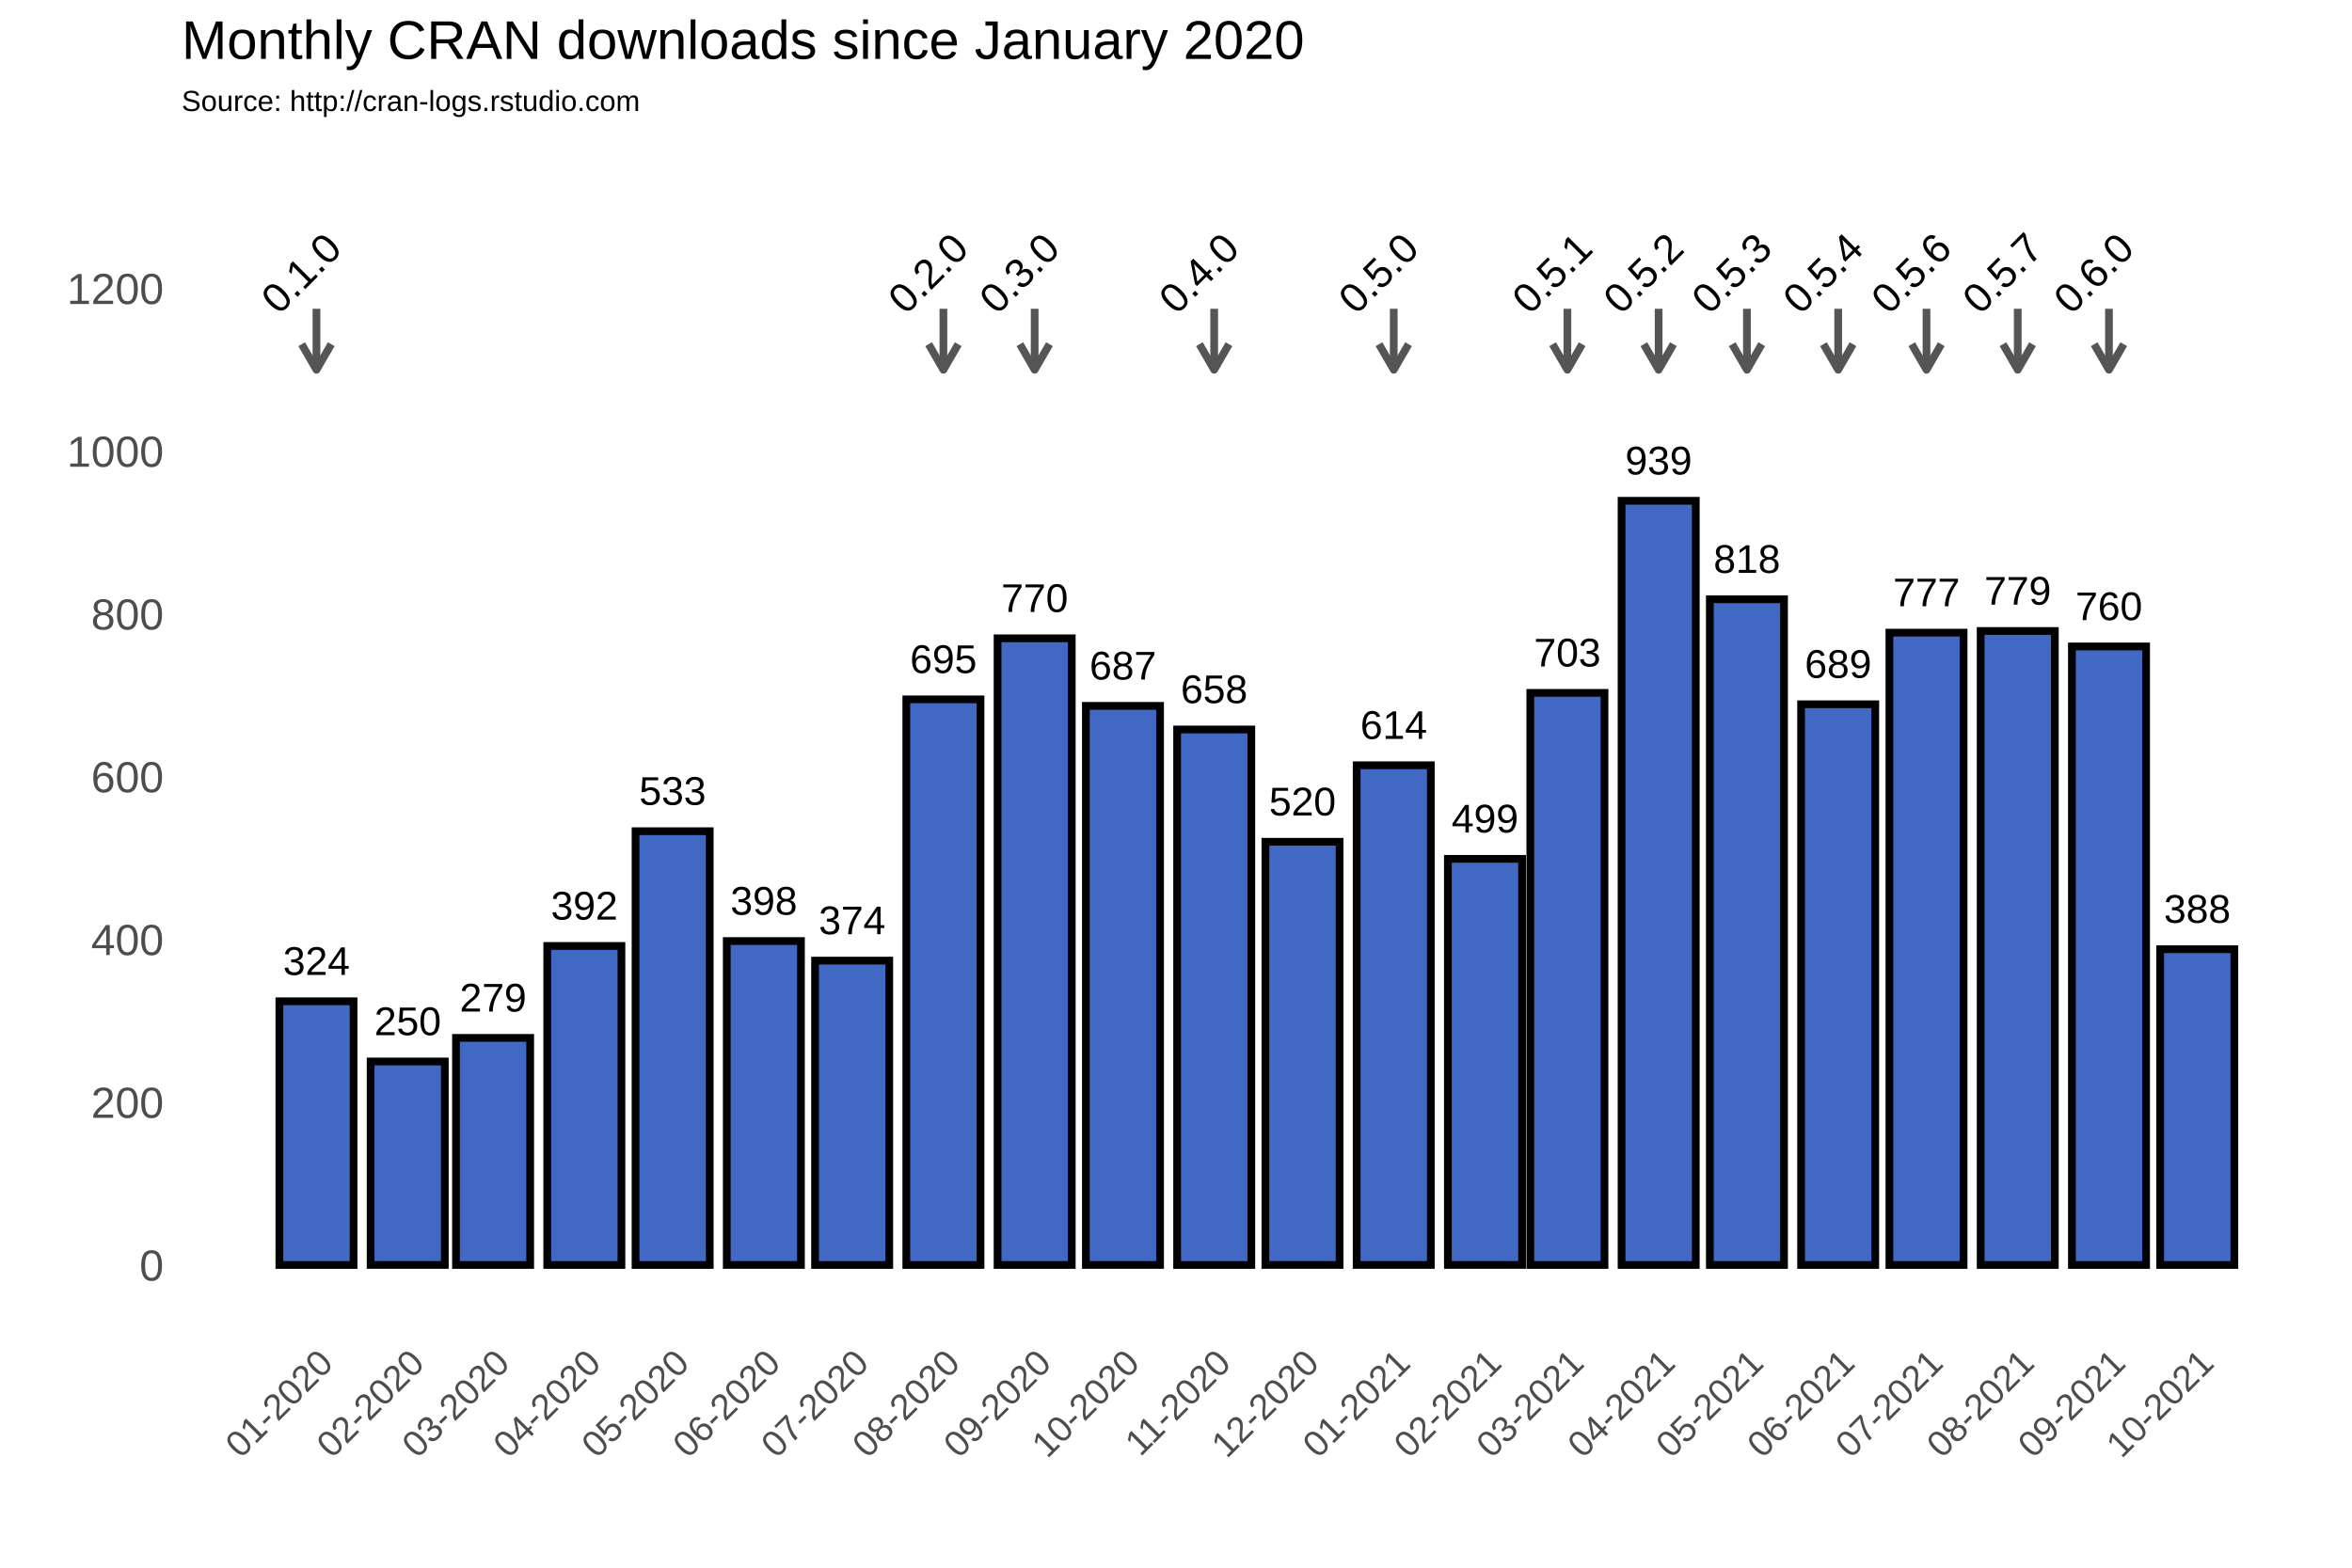
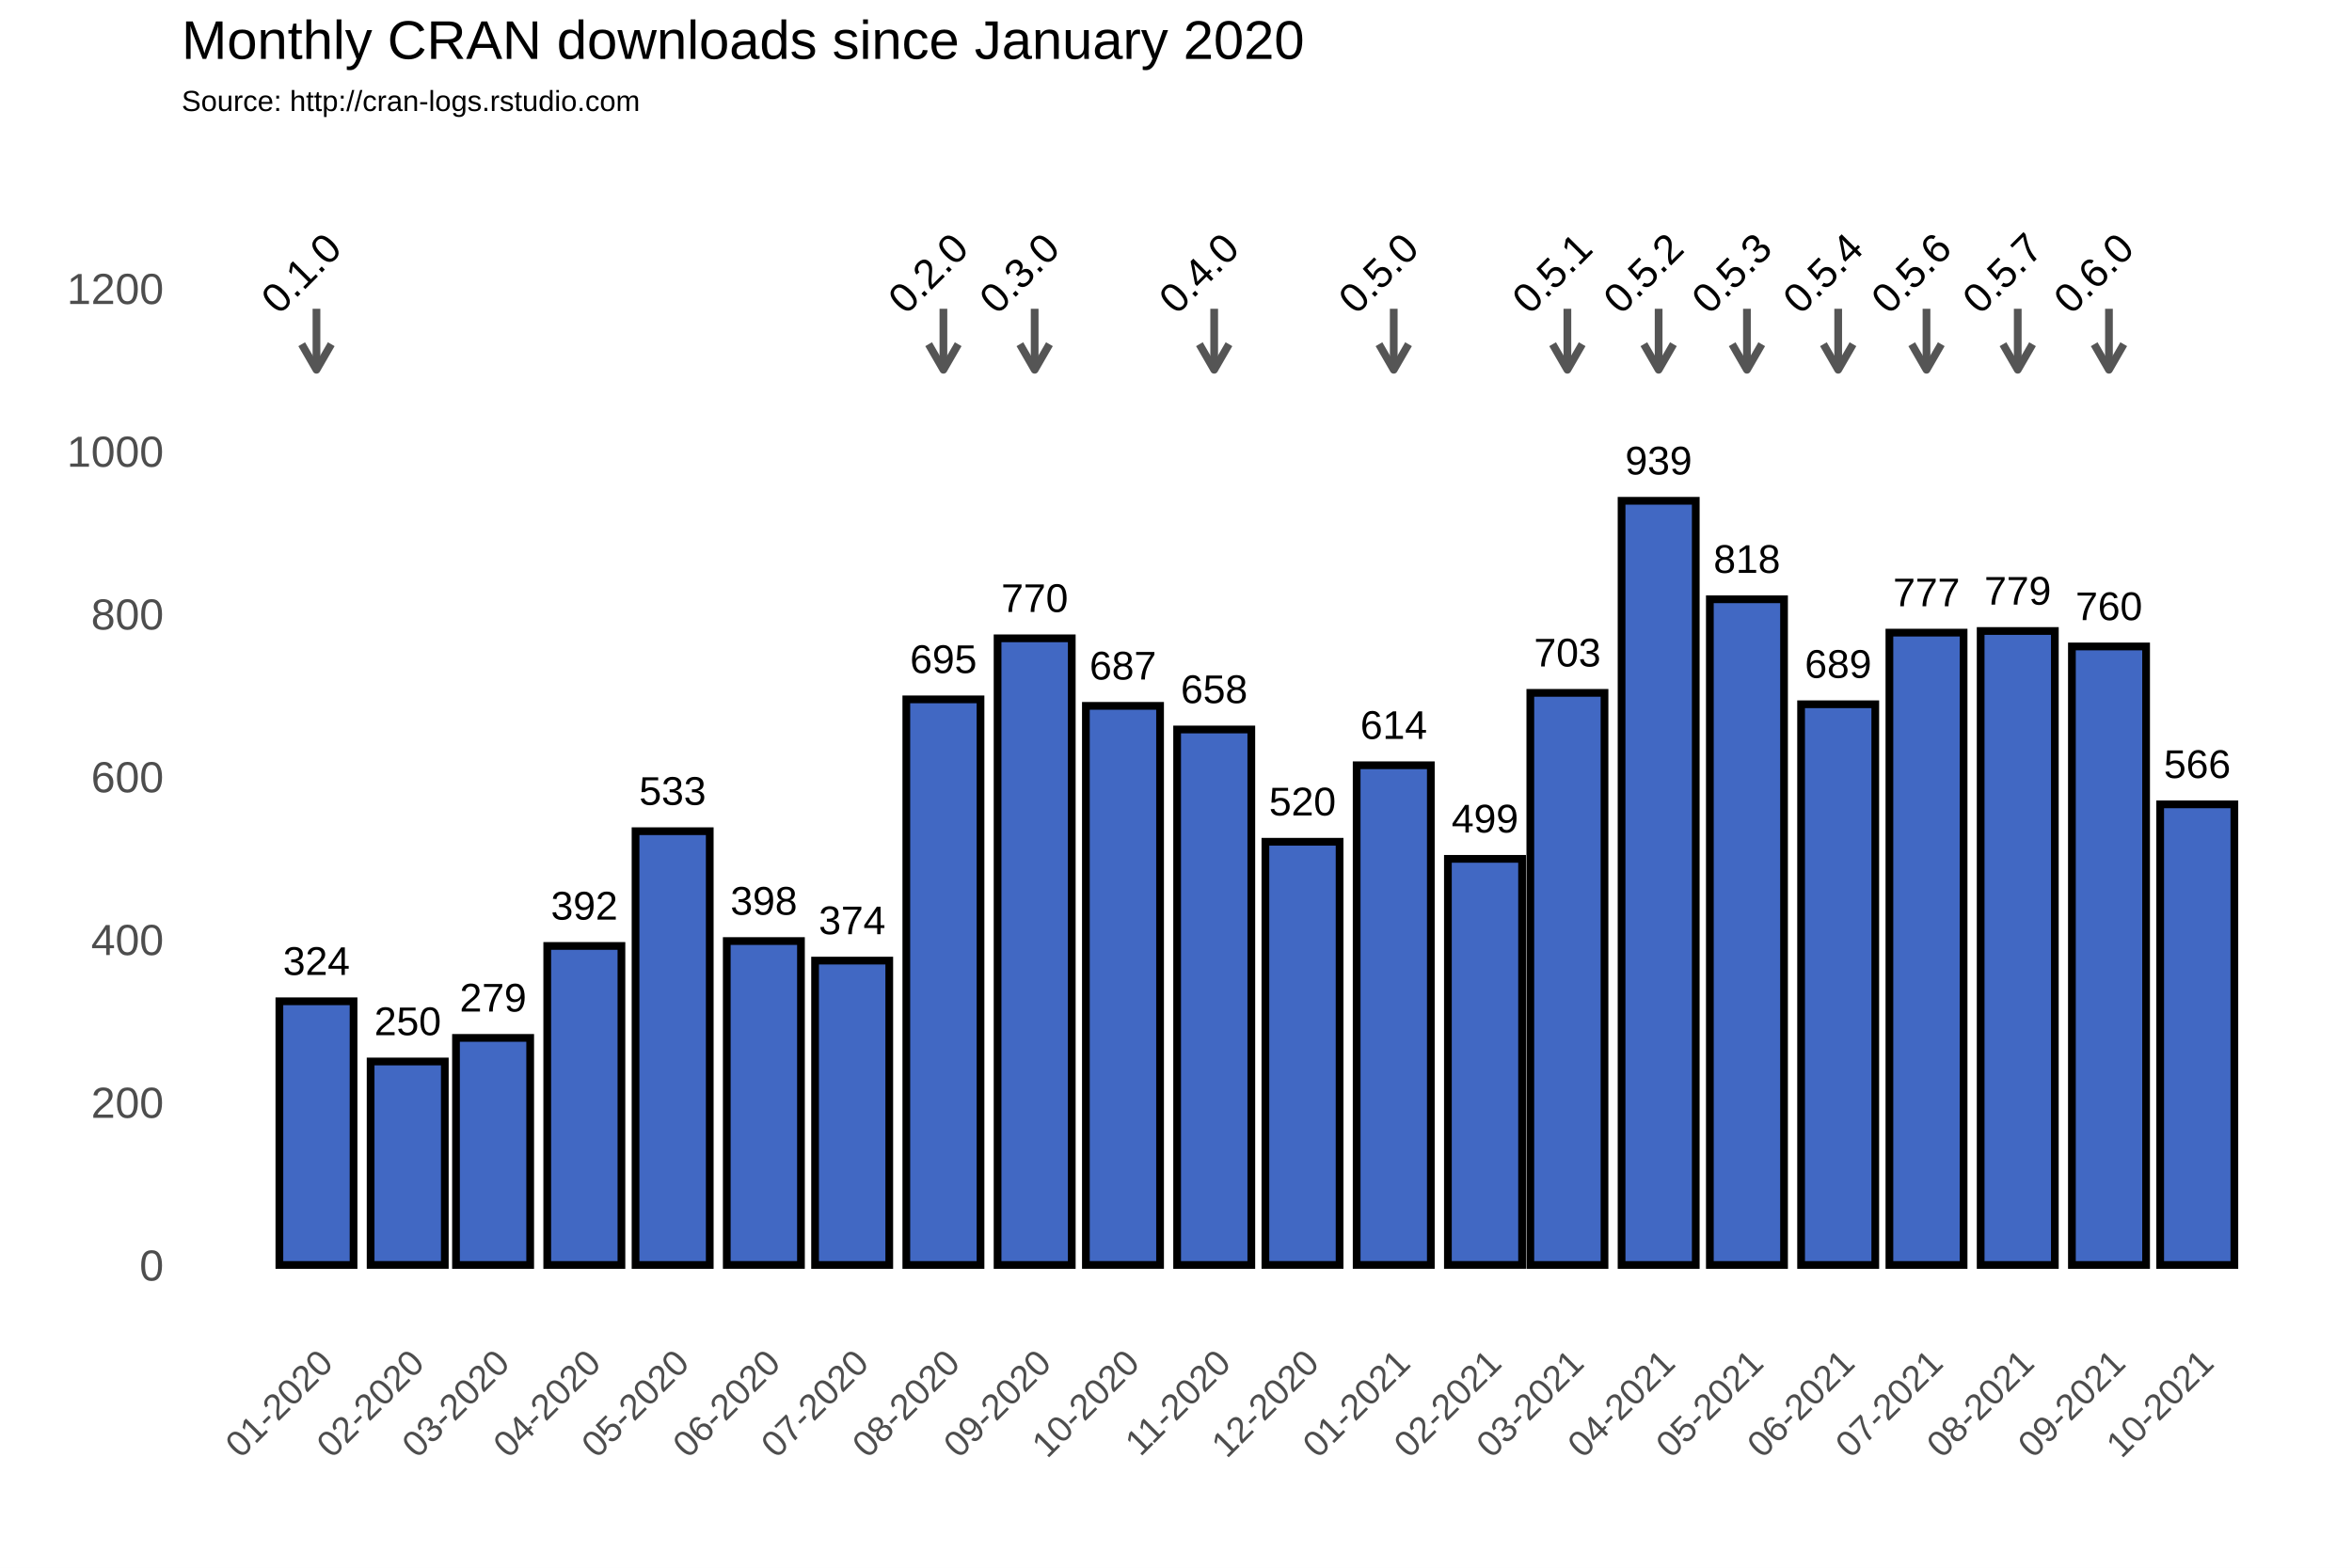
<svg xmlns="http://www.w3.org/2000/svg" class="svglite" width="648.00pt" height="432.00pt" viewBox="0 0 648.00 432.00">
  <defs>
    <style type="text/css">
    .svglite line, .svglite polyline, .svglite polygon, .svglite path, .svglite rect, .svglite circle {
      fill: none;
      stroke: #000000;
      stroke-linecap: round;
      stroke-linejoin: round;
      stroke-miterlimit: 10.00;
    }
  </style>
  </defs>
  <rect width="100%" height="100%" style="stroke: none; fill: #FFFFFF;" />
  <defs>
    <clipPath id="cpMC4wMHw2NDguMDB8MC4wMHw0MzIuMDA=">
      <rect x="0.00" y="0.00" width="648.00" height="432.00" />
    </clipPath>
  </defs>
  <g clip-path="url(#cpMC4wMHw2NDguMDB8MC4wMHw0MzIuMDA=)">
    <rect x="0.00" y="0.00" width="648.00" height="432.00" style="stroke-width: 1.07; stroke: #FFFFFF; fill: #FFFFFF;" />
  </g>
  <defs>
    <clipPath id="cpNTAuMDR8NjQyLjUyfDM3Ljc2fDM2My4zOA==">
      <rect x="50.04" y="37.76" width="592.48" height="325.62" />
    </clipPath>
  </defs>
  <g clip-path="url(#cpNTAuMDR8NjQyLjUyfDM3Ljc2fDM2My4zOA==)">
    <rect x="50.04" y="37.76" width="592.48" height="325.62" style="stroke-width: 1.07; stroke: none;" />
    <polyline points="50.04,326.15 642.52,326.15 " style="stroke-width: 0.53; stroke: #FFFFFF; stroke-linecap: butt;" />
    <polyline points="50.04,281.30 642.52,281.30 " style="stroke-width: 0.53; stroke: #FFFFFF; stroke-linecap: butt;" />
    <polyline points="50.04,236.45 642.52,236.45 " style="stroke-width: 0.53; stroke: #FFFFFF; stroke-linecap: butt;" />
    <polyline points="50.04,191.60 642.52,191.60 " style="stroke-width: 0.53; stroke: #FFFFFF; stroke-linecap: butt;" />
    <polyline points="50.04,146.75 642.52,146.75 " style="stroke-width: 0.53; stroke: #FFFFFF; stroke-linecap: butt;" />
    <polyline points="50.04,101.90 642.52,101.90 " style="stroke-width: 0.53; stroke: #FFFFFF; stroke-linecap: butt;" />
    <polyline points="50.04,57.04 642.52,57.04 " style="stroke-width: 0.53; stroke: #FFFFFF; stroke-linecap: butt;" />
    <polyline points="62.05,363.38 62.05,37.76 " style="stroke-width: 0.53; stroke: #FFFFFF; stroke-linecap: butt;" />
    <polyline points="74.62,363.38 74.62,37.76 " style="stroke-width: 0.53; stroke: #FFFFFF; stroke-linecap: butt;" />
    <polyline points="99.76,363.38 99.76,37.76 " style="stroke-width: 0.53; stroke: #FFFFFF; stroke-linecap: butt;" />
    <polyline points="124.09,363.38 124.09,37.76 " style="stroke-width: 0.53; stroke: #FFFFFF; stroke-linecap: butt;" />
    <polyline points="148.42,363.38 148.42,37.76 " style="stroke-width: 0.53; stroke: #FFFFFF; stroke-linecap: butt;" />
    <polyline points="173.15,363.38 173.15,37.76 " style="stroke-width: 0.53; stroke: #FFFFFF; stroke-linecap: butt;" />
    <polyline points="197.88,363.38 197.88,37.76 " style="stroke-width: 0.53; stroke: #FFFFFF; stroke-linecap: butt;" />
    <polyline points="222.62,363.38 222.62,37.76 " style="stroke-width: 0.53; stroke: #FFFFFF; stroke-linecap: butt;" />
    <polyline points="247.35,363.38 247.35,37.76 " style="stroke-width: 0.53; stroke: #FFFFFF; stroke-linecap: butt;" />
    <polyline points="272.49,363.38 272.49,37.76 " style="stroke-width: 0.53; stroke: #FFFFFF; stroke-linecap: butt;" />
    <polyline points="297.22,363.38 297.22,37.76 " style="stroke-width: 0.53; stroke: #FFFFFF; stroke-linecap: butt;" />
    <polyline points="321.95,363.38 321.95,37.76 " style="stroke-width: 0.53; stroke: #FFFFFF; stroke-linecap: butt;" />
    <polyline points="346.69,363.38 346.69,37.76 " style="stroke-width: 0.53; stroke: #FFFFFF; stroke-linecap: butt;" />
    <polyline points="371.42,363.38 371.42,37.76 " style="stroke-width: 0.53; stroke: #FFFFFF; stroke-linecap: butt;" />
    <polyline points="396.56,363.38 396.56,37.76 " style="stroke-width: 0.53; stroke: #FFFFFF; stroke-linecap: butt;" />
    <polyline points="420.48,363.38 420.48,37.76 " style="stroke-width: 0.53; stroke: #FFFFFF; stroke-linecap: butt;" />
    <polyline points="444.40,363.38 444.40,37.76 " style="stroke-width: 0.53; stroke: #FFFFFF; stroke-linecap: butt;" />
    <polyline points="469.14,363.38 469.14,37.76 " style="stroke-width: 0.53; stroke: #FFFFFF; stroke-linecap: butt;" />
    <polyline points="493.87,363.38 493.87,37.76 " style="stroke-width: 0.53; stroke: #FFFFFF; stroke-linecap: butt;" />
    <polyline points="518.60,363.38 518.60,37.76 " style="stroke-width: 0.53; stroke: #FFFFFF; stroke-linecap: butt;" />
    <polyline points="543.34,363.38 543.34,37.76 " style="stroke-width: 0.53; stroke: #FFFFFF; stroke-linecap: butt;" />
    <polyline points="568.48,363.38 568.48,37.76 " style="stroke-width: 0.53; stroke: #FFFFFF; stroke-linecap: butt;" />
    <polyline points="593.21,363.38 593.21,37.76 " style="stroke-width: 0.53; stroke: #FFFFFF; stroke-linecap: butt;" />
    <polyline points="617.94,363.38 617.94,37.76 " style="stroke-width: 0.53; stroke: #FFFFFF; stroke-linecap: butt;" />
    <polyline points="630.51,363.38 630.51,37.76 " style="stroke-width: 0.53; stroke: #FFFFFF; stroke-linecap: butt;" />
    <polyline points="50.04,348.58 642.52,348.58 " style="stroke-width: 1.07; stroke: #FFFFFF; stroke-linecap: butt;" />
    <polyline points="50.04,303.73 642.52,303.73 " style="stroke-width: 1.07; stroke: #FFFFFF; stroke-linecap: butt;" />
    <polyline points="50.04,258.88 642.52,258.88 " style="stroke-width: 1.07; stroke: #FFFFFF; stroke-linecap: butt;" />
    <polyline points="50.04,214.02 642.52,214.02 " style="stroke-width: 1.07; stroke: #FFFFFF; stroke-linecap: butt;" />
    <polyline points="50.04,169.17 642.52,169.17 " style="stroke-width: 1.07; stroke: #FFFFFF; stroke-linecap: butt;" />
    <polyline points="50.04,124.32 642.52,124.32 " style="stroke-width: 1.07; stroke: #FFFFFF; stroke-linecap: butt;" />
    <polyline points="50.04,79.47 642.52,79.47 " style="stroke-width: 1.07; stroke: #FFFFFF; stroke-linecap: butt;" />
    <polyline points="87.19,363.38 87.19,37.76 " style="stroke-width: 1.07; stroke: #FFFFFF; stroke-linecap: butt;" />
    <polyline points="112.33,363.38 112.33,37.76 " style="stroke-width: 1.07; stroke: #FFFFFF; stroke-linecap: butt;" />
    <polyline points="135.85,363.38 135.85,37.76 " style="stroke-width: 1.07; stroke: #FFFFFF; stroke-linecap: butt;" />
    <polyline points="160.99,363.38 160.99,37.76 " style="stroke-width: 1.07; stroke: #FFFFFF; stroke-linecap: butt;" />
    <polyline points="185.31,363.38 185.31,37.76 " style="stroke-width: 1.07; stroke: #FFFFFF; stroke-linecap: butt;" />
    <polyline points="210.45,363.38 210.45,37.76 " style="stroke-width: 1.07; stroke: #FFFFFF; stroke-linecap: butt;" />
    <polyline points="234.78,363.38 234.78,37.76 " style="stroke-width: 1.07; stroke: #FFFFFF; stroke-linecap: butt;" />
    <polyline points="259.92,363.38 259.92,37.76 " style="stroke-width: 1.07; stroke: #FFFFFF; stroke-linecap: butt;" />
    <polyline points="285.06,363.38 285.06,37.76 " style="stroke-width: 1.07; stroke: #FFFFFF; stroke-linecap: butt;" />
    <polyline points="309.38,363.38 309.38,37.76 " style="stroke-width: 1.07; stroke: #FFFFFF; stroke-linecap: butt;" />
    <polyline points="334.52,363.38 334.52,37.76 " style="stroke-width: 1.07; stroke: #FFFFFF; stroke-linecap: butt;" />
    <polyline points="358.85,363.38 358.85,37.76 " style="stroke-width: 1.07; stroke: #FFFFFF; stroke-linecap: butt;" />
    <polyline points="383.99,363.38 383.99,37.76 " style="stroke-width: 1.07; stroke: #FFFFFF; stroke-linecap: butt;" />
    <polyline points="409.13,363.38 409.13,37.76 " style="stroke-width: 1.07; stroke: #FFFFFF; stroke-linecap: butt;" />
    <polyline points="431.83,363.38 431.83,37.76 " style="stroke-width: 1.07; stroke: #FFFFFF; stroke-linecap: butt;" />
    <polyline points="456.97,363.38 456.97,37.76 " style="stroke-width: 1.07; stroke: #FFFFFF; stroke-linecap: butt;" />
    <polyline points="481.30,363.38 481.30,37.76 " style="stroke-width: 1.07; stroke: #FFFFFF; stroke-linecap: butt;" />
    <polyline points="506.44,363.38 506.44,37.76 " style="stroke-width: 1.07; stroke: #FFFFFF; stroke-linecap: butt;" />
    <polyline points="530.77,363.38 530.77,37.76 " style="stroke-width: 1.07; stroke: #FFFFFF; stroke-linecap: butt;" />
    <polyline points="555.91,363.38 555.91,37.76 " style="stroke-width: 1.07; stroke: #FFFFFF; stroke-linecap: butt;" />
    <polyline points="581.04,363.38 581.04,37.76 " style="stroke-width: 1.07; stroke: #FFFFFF; stroke-linecap: butt;" />
    <polyline points="605.37,363.38 605.37,37.76 " style="stroke-width: 1.07; stroke: #FFFFFF; stroke-linecap: butt;" />
    <rect x="76.97" y="275.92" width="20.44" height="72.66" style="stroke-width: 2.13; stroke-linecap: square; stroke-linejoin: miter; fill: #4168C3;" />
    <rect x="102.11" y="292.51" width="20.44" height="56.06" style="stroke-width: 2.13; stroke-linecap: square; stroke-linejoin: miter; fill: #4168C3;" />
    <rect x="125.63" y="286.01" width="20.44" height="62.57" style="stroke-width: 2.13; stroke-linecap: square; stroke-linejoin: miter; fill: #4168C3;" />
    <rect x="150.77" y="260.67" width="20.44" height="87.91" style="stroke-width: 2.13; stroke-linecap: square; stroke-linejoin: miter; fill: #4168C3;" />
    <rect x="175.10" y="229.05" width="20.44" height="119.53" style="stroke-width: 2.13; stroke-linecap: square; stroke-linejoin: miter; fill: #4168C3;" />
    <rect x="200.23" y="259.32" width="20.44" height="89.25" style="stroke-width: 2.13; stroke-linecap: square; stroke-linejoin: miter; fill: #4168C3;" />
    <rect x="224.56" y="264.71" width="20.44" height="83.87" style="stroke-width: 2.13; stroke-linecap: square; stroke-linejoin: miter; fill: #4168C3;" />
    <rect x="249.70" y="192.72" width="20.44" height="155.86" style="stroke-width: 2.13; stroke-linecap: square; stroke-linejoin: miter; fill: #4168C3;" />
    <rect x="274.84" y="175.90" width="20.44" height="172.68" style="stroke-width: 2.13; stroke-linecap: square; stroke-linejoin: miter; fill: #4168C3;" />
    <rect x="299.17" y="194.51" width="20.44" height="154.06" style="stroke-width: 2.13; stroke-linecap: square; stroke-linejoin: miter; fill: #4168C3;" />
    <rect x="324.31" y="201.02" width="20.44" height="147.56" style="stroke-width: 2.13; stroke-linecap: square; stroke-linejoin: miter; fill: #4168C3;" />
    <rect x="348.63" y="231.96" width="20.44" height="116.61" style="stroke-width: 2.13; stroke-linecap: square; stroke-linejoin: miter; fill: #4168C3;" />
    <rect x="373.77" y="210.88" width="20.44" height="137.69" style="stroke-width: 2.13; stroke-linecap: square; stroke-linejoin: miter; fill: #4168C3;" />
    <rect x="398.91" y="236.67" width="20.44" height="111.90" style="stroke-width: 2.13; stroke-linecap: square; stroke-linejoin: miter; fill: #4168C3;" />
    <rect x="421.62" y="190.93" width="20.44" height="157.65" style="stroke-width: 2.13; stroke-linecap: square; stroke-linejoin: miter; fill: #4168C3;" />
    <rect x="446.76" y="138.00" width="20.44" height="210.58" style="stroke-width: 2.13; stroke-linecap: square; stroke-linejoin: miter; fill: #4168C3;" />
    <rect x="471.08" y="165.14" width="20.44" height="183.44" style="stroke-width: 2.13; stroke-linecap: square; stroke-linejoin: miter; fill: #4168C3;" />
    <rect x="496.22" y="194.07" width="20.44" height="154.51" style="stroke-width: 2.13; stroke-linecap: square; stroke-linejoin: miter; fill: #4168C3;" />
    <rect x="520.55" y="174.33" width="20.44" height="174.25" style="stroke-width: 2.13; stroke-linecap: square; stroke-linejoin: miter; fill: #4168C3;" />
    <rect x="545.69" y="173.88" width="20.44" height="174.70" style="stroke-width: 2.13; stroke-linecap: square; stroke-linejoin: miter; fill: #4168C3;" />
    <rect x="570.83" y="178.14" width="20.44" height="170.44" style="stroke-width: 2.13; stroke-linecap: square; stroke-linejoin: miter; fill: #4168C3;" />
-     <rect x="595.15" y="261.57" width="20.44" height="87.01" style="stroke-width: 2.13; stroke-linecap: square; stroke-linejoin: miter; fill: #4168C3;" />
+     <rect x="595.15" y="221.65" width="20.44" height="126.93" style="stroke-width: 2.13; stroke-linecap: square; stroke-linejoin: miter; fill: #4168C3;" />
    <text x="87.19" y="268.66" text-anchor="middle" style="font-size: 11.04px; font-family: Arial;" textLength="18.40px" lengthAdjust="spacingAndGlyphs">324</text>
    <text x="112.33" y="285.25" text-anchor="middle" style="font-size: 11.04px; font-family: Arial;" textLength="18.40px" lengthAdjust="spacingAndGlyphs">250</text>
    <text x="135.85" y="278.75" text-anchor="middle" style="font-size: 11.04px; font-family: Arial;" textLength="18.40px" lengthAdjust="spacingAndGlyphs">279</text>
    <text x="160.99" y="253.41" text-anchor="middle" style="font-size: 11.04px; font-family: Arial;" textLength="18.40px" lengthAdjust="spacingAndGlyphs">392</text>
    <text x="185.31" y="221.79" text-anchor="middle" style="font-size: 11.04px; font-family: Arial;" textLength="18.40px" lengthAdjust="spacingAndGlyphs">533</text>
    <text x="210.45" y="252.06" text-anchor="middle" style="font-size: 11.04px; font-family: Arial;" textLength="18.40px" lengthAdjust="spacingAndGlyphs">398</text>
    <text x="234.78" y="257.44" text-anchor="middle" style="font-size: 11.04px; font-family: Arial;" textLength="18.40px" lengthAdjust="spacingAndGlyphs">374</text>
    <text x="259.92" y="185.46" text-anchor="middle" style="font-size: 11.04px; font-family: Arial;" textLength="18.40px" lengthAdjust="spacingAndGlyphs">695</text>
    <text x="285.06" y="168.64" text-anchor="middle" style="font-size: 11.04px; font-family: Arial;" textLength="18.40px" lengthAdjust="spacingAndGlyphs">770</text>
    <text x="309.38" y="187.25" text-anchor="middle" style="font-size: 11.04px; font-family: Arial;" textLength="18.40px" lengthAdjust="spacingAndGlyphs">687</text>
    <text x="334.52" y="193.75" text-anchor="middle" style="font-size: 11.04px; font-family: Arial;" textLength="18.40px" lengthAdjust="spacingAndGlyphs">658</text>
    <text x="358.85" y="224.70" text-anchor="middle" style="font-size: 11.04px; font-family: Arial;" textLength="18.40px" lengthAdjust="spacingAndGlyphs">520</text>
    <text x="383.99" y="203.62" text-anchor="middle" style="font-size: 11.04px; font-family: Arial;" textLength="18.40px" lengthAdjust="spacingAndGlyphs">614</text>
    <text x="409.13" y="229.41" text-anchor="middle" style="font-size: 11.04px; font-family: Arial;" textLength="18.40px" lengthAdjust="spacingAndGlyphs">499</text>
    <text x="431.83" y="183.66" text-anchor="middle" style="font-size: 11.04px; font-family: Arial;" textLength="18.40px" lengthAdjust="spacingAndGlyphs">703</text>
    <text x="456.97" y="130.74" text-anchor="middle" style="font-size: 11.04px; font-family: Arial;" textLength="18.40px" lengthAdjust="spacingAndGlyphs">939</text>
    <text x="481.30" y="157.87" text-anchor="middle" style="font-size: 11.04px; font-family: Arial;" textLength="18.40px" lengthAdjust="spacingAndGlyphs">818</text>
    <text x="506.44" y="186.80" text-anchor="middle" style="font-size: 11.04px; font-family: Arial;" textLength="18.40px" lengthAdjust="spacingAndGlyphs">689</text>
    <text x="530.77" y="167.07" text-anchor="middle" style="font-size: 11.04px; font-family: Arial;" textLength="18.40px" lengthAdjust="spacingAndGlyphs">777</text>
    <text x="555.91" y="166.62" text-anchor="middle" style="font-size: 11.04px; font-family: Arial;" textLength="18.40px" lengthAdjust="spacingAndGlyphs">779</text>
    <text x="581.04" y="170.88" text-anchor="middle" style="font-size: 11.04px; font-family: Arial;" textLength="18.40px" lengthAdjust="spacingAndGlyphs">760</text>
-     <text x="605.37" y="254.30" text-anchor="middle" style="font-size: 11.04px; font-family: Arial;" textLength="18.40px" lengthAdjust="spacingAndGlyphs">388</text>
+     <text x="605.37" y="214.39" text-anchor="middle" style="font-size: 11.04px; font-family: Arial;" textLength="18.40px" lengthAdjust="spacingAndGlyphs">566</text>
    <line x1="87.19" y1="85.08" x2="87.19" y2="101.90" style="stroke-width: 2.13; stroke: #555555; stroke-linecap: butt;" />
    <polyline points="83.12,94.85 87.19,101.90 91.26,94.85 " style="stroke-width: 2.13; stroke: #555555; stroke-linecap: butt;" />
    <line x1="259.92" y1="85.08" x2="259.92" y2="101.90" style="stroke-width: 2.13; stroke: #555555; stroke-linecap: butt;" />
    <polyline points="255.85,94.85 259.92,101.90 263.99,94.85 " style="stroke-width: 2.13; stroke: #555555; stroke-linecap: butt;" />
    <line x1="285.06" y1="85.08" x2="285.06" y2="101.90" style="stroke-width: 2.13; stroke: #555555; stroke-linecap: butt;" />
    <polyline points="280.99,94.85 285.06,101.90 289.13,94.85 " style="stroke-width: 2.13; stroke: #555555; stroke-linecap: butt;" />
    <line x1="334.52" y1="85.08" x2="334.52" y2="101.90" style="stroke-width: 2.13; stroke: #555555; stroke-linecap: butt;" />
    <polyline points="330.45,94.85 334.52,101.90 338.59,94.85 " style="stroke-width: 2.13; stroke: #555555; stroke-linecap: butt;" />
    <line x1="383.99" y1="85.08" x2="383.99" y2="101.90" style="stroke-width: 2.13; stroke: #555555; stroke-linecap: butt;" />
    <polyline points="379.92,94.85 383.99,101.90 388.06,94.85 " style="stroke-width: 2.13; stroke: #555555; stroke-linecap: butt;" />
    <line x1="431.83" y1="85.08" x2="431.83" y2="101.90" style="stroke-width: 2.13; stroke: #555555; stroke-linecap: butt;" />
    <polyline points="427.76,94.85 431.83,101.90 435.90,94.85 " style="stroke-width: 2.13; stroke: #555555; stroke-linecap: butt;" />
    <line x1="456.97" y1="85.08" x2="456.97" y2="101.90" style="stroke-width: 2.13; stroke: #555555; stroke-linecap: butt;" />
    <polyline points="452.90,94.85 456.97,101.90 461.04,94.85 " style="stroke-width: 2.13; stroke: #555555; stroke-linecap: butt;" />
    <line x1="481.30" y1="85.08" x2="481.30" y2="101.90" style="stroke-width: 2.13; stroke: #555555; stroke-linecap: butt;" />
    <polyline points="477.23,94.85 481.30,101.90 485.37,94.85 " style="stroke-width: 2.13; stroke: #555555; stroke-linecap: butt;" />
    <line x1="506.44" y1="85.08" x2="506.44" y2="101.90" style="stroke-width: 2.13; stroke: #555555; stroke-linecap: butt;" />
    <polyline points="502.37,94.85 506.44,101.90 510.51,94.85 " style="stroke-width: 2.13; stroke: #555555; stroke-linecap: butt;" />
    <line x1="530.77" y1="85.08" x2="530.77" y2="101.90" style="stroke-width: 2.13; stroke: #555555; stroke-linecap: butt;" />
    <polyline points="526.70,94.85 530.77,101.90 534.84,94.85 " style="stroke-width: 2.13; stroke: #555555; stroke-linecap: butt;" />
    <line x1="555.91" y1="85.08" x2="555.91" y2="101.90" style="stroke-width: 2.13; stroke: #555555; stroke-linecap: butt;" />
    <polyline points="551.84,94.85 555.91,101.90 559.98,94.85 " style="stroke-width: 2.13; stroke: #555555; stroke-linecap: butt;" />
    <line x1="581.04" y1="85.08" x2="581.04" y2="101.90" style="stroke-width: 2.13; stroke: #555555; stroke-linecap: butt;" />
    <polyline points="576.97,94.85 581.04,101.90 585.11,94.85 " style="stroke-width: 2.13; stroke: #555555; stroke-linecap: butt;" />
    <text transform="translate(85.75,78.03) rotate(-45)" text-anchor="middle" style="font-size: 11.38px; font-family: Arial;" textLength="25.31px" lengthAdjust="spacingAndGlyphs">0.1.0</text>
    <text transform="translate(258.48,78.03) rotate(-45)" text-anchor="middle" style="font-size: 11.38px; font-family: Arial;" textLength="25.31px" lengthAdjust="spacingAndGlyphs">0.2.0</text>
    <text transform="translate(283.62,78.03) rotate(-45)" text-anchor="middle" style="font-size: 11.38px; font-family: Arial;" textLength="25.31px" lengthAdjust="spacingAndGlyphs">0.3.0</text>
    <text transform="translate(333.08,78.03) rotate(-45)" text-anchor="middle" style="font-size: 11.38px; font-family: Arial;" textLength="25.31px" lengthAdjust="spacingAndGlyphs">0.4.0</text>
    <text transform="translate(382.55,78.03) rotate(-45)" text-anchor="middle" style="font-size: 11.38px; font-family: Arial;" textLength="25.31px" lengthAdjust="spacingAndGlyphs">0.5.0</text>
    <text transform="translate(430.39,78.03) rotate(-45)" text-anchor="middle" style="font-size: 11.38px; font-family: Arial;" textLength="25.31px" lengthAdjust="spacingAndGlyphs">0.5.1</text>
    <text transform="translate(455.53,78.03) rotate(-45)" text-anchor="middle" style="font-size: 11.38px; font-family: Arial;" textLength="25.31px" lengthAdjust="spacingAndGlyphs">0.5.2</text>
    <text transform="translate(479.86,78.03) rotate(-45)" text-anchor="middle" style="font-size: 11.38px; font-family: Arial;" textLength="25.31px" lengthAdjust="spacingAndGlyphs">0.5.3</text>
    <text transform="translate(505.00,78.03) rotate(-45)" text-anchor="middle" style="font-size: 11.38px; font-family: Arial;" textLength="25.31px" lengthAdjust="spacingAndGlyphs">0.5.4</text>
    <text transform="translate(529.33,78.03) rotate(-45)" text-anchor="middle" style="font-size: 11.38px; font-family: Arial;" textLength="25.31px" lengthAdjust="spacingAndGlyphs">0.5.6</text>
    <text transform="translate(554.47,78.03) rotate(-45)" text-anchor="middle" style="font-size: 11.38px; font-family: Arial;" textLength="25.31px" lengthAdjust="spacingAndGlyphs">0.5.7</text>
    <text transform="translate(579.60,78.03) rotate(-45)" text-anchor="middle" style="font-size: 11.38px; font-family: Arial;" textLength="25.31px" lengthAdjust="spacingAndGlyphs">0.6.0</text>
  </g>
  <g clip-path="url(#cpMC4wMHw2NDguMDB8MC4wMHw0MzIuMDA=)">
    <text x="45.11" y="352.88" text-anchor="end" style="font-size: 12.00px; fill: #4D4D4D; font-family: Arial;" textLength="6.67px" lengthAdjust="spacingAndGlyphs">0</text>
    <text x="45.11" y="308.03" text-anchor="end" style="font-size: 12.00px; fill: #4D4D4D; font-family: Arial;" textLength="20.02px" lengthAdjust="spacingAndGlyphs">200</text>
    <text x="45.11" y="263.17" text-anchor="end" style="font-size: 12.00px; fill: #4D4D4D; font-family: Arial;" textLength="20.02px" lengthAdjust="spacingAndGlyphs">400</text>
    <text x="45.11" y="218.32" text-anchor="end" style="font-size: 12.00px; fill: #4D4D4D; font-family: Arial;" textLength="20.02px" lengthAdjust="spacingAndGlyphs">600</text>
    <text x="45.11" y="173.47" text-anchor="end" style="font-size: 12.00px; fill: #4D4D4D; font-family: Arial;" textLength="20.02px" lengthAdjust="spacingAndGlyphs">800</text>
    <text x="45.11" y="128.62" text-anchor="end" style="font-size: 12.00px; fill: #4D4D4D; font-family: Arial;" textLength="26.70px" lengthAdjust="spacingAndGlyphs">1000</text>
    <text x="45.11" y="83.77" text-anchor="end" style="font-size: 12.00px; fill: #4D4D4D; font-family: Arial;" textLength="26.70px" lengthAdjust="spacingAndGlyphs">1200</text>
    <text transform="translate(92.26,376.17) rotate(-45)" text-anchor="end" style="font-size: 10.00px; fill: #4D4D4D; font-family: Arial;" textLength="36.73px" lengthAdjust="spacingAndGlyphs">01-2020</text>
    <text transform="translate(117.40,376.17) rotate(-45)" text-anchor="end" style="font-size: 10.00px; fill: #4D4D4D; font-family: Arial;" textLength="36.73px" lengthAdjust="spacingAndGlyphs">02-2020</text>
    <text transform="translate(140.91,376.17) rotate(-45)" text-anchor="end" style="font-size: 10.00px; fill: #4D4D4D; font-family: Arial;" textLength="36.73px" lengthAdjust="spacingAndGlyphs">03-2020</text>
    <text transform="translate(166.05,376.17) rotate(-45)" text-anchor="end" style="font-size: 10.00px; fill: #4D4D4D; font-family: Arial;" textLength="36.73px" lengthAdjust="spacingAndGlyphs">04-2020</text>
    <text transform="translate(190.38,376.17) rotate(-45)" text-anchor="end" style="font-size: 10.00px; fill: #4D4D4D; font-family: Arial;" textLength="36.73px" lengthAdjust="spacingAndGlyphs">05-2020</text>
    <text transform="translate(215.52,376.17) rotate(-45)" text-anchor="end" style="font-size: 10.00px; fill: #4D4D4D; font-family: Arial;" textLength="36.73px" lengthAdjust="spacingAndGlyphs">06-2020</text>
    <text transform="translate(239.85,376.17) rotate(-45)" text-anchor="end" style="font-size: 10.00px; fill: #4D4D4D; font-family: Arial;" textLength="36.73px" lengthAdjust="spacingAndGlyphs">07-2020</text>
    <text transform="translate(264.98,376.17) rotate(-45)" text-anchor="end" style="font-size: 10.00px; fill: #4D4D4D; font-family: Arial;" textLength="36.73px" lengthAdjust="spacingAndGlyphs">08-2020</text>
    <text transform="translate(290.12,376.17) rotate(-45)" text-anchor="end" style="font-size: 10.00px; fill: #4D4D4D; font-family: Arial;" textLength="36.73px" lengthAdjust="spacingAndGlyphs">09-2020</text>
    <text transform="translate(314.45,376.17) rotate(-45)" text-anchor="end" style="font-size: 10.00px; fill: #4D4D4D; font-family: Arial;" textLength="36.73px" lengthAdjust="spacingAndGlyphs">10-2020</text>
    <text transform="translate(339.59,376.17) rotate(-45)" text-anchor="end" style="font-size: 10.00px; fill: #4D4D4D; font-family: Arial;" textLength="35.99px" lengthAdjust="spacingAndGlyphs">11-2020</text>
    <text transform="translate(363.92,376.17) rotate(-45)" text-anchor="end" style="font-size: 10.00px; fill: #4D4D4D; font-family: Arial;" textLength="36.73px" lengthAdjust="spacingAndGlyphs">12-2020</text>
    <text transform="translate(389.06,376.17) rotate(-45)" text-anchor="end" style="font-size: 10.00px; fill: #4D4D4D; font-family: Arial;" textLength="36.73px" lengthAdjust="spacingAndGlyphs">01-2021</text>
    <text transform="translate(414.19,376.17) rotate(-45)" text-anchor="end" style="font-size: 10.00px; fill: #4D4D4D; font-family: Arial;" textLength="36.73px" lengthAdjust="spacingAndGlyphs">02-2021</text>
    <text transform="translate(436.90,376.17) rotate(-45)" text-anchor="end" style="font-size: 10.00px; fill: #4D4D4D; font-family: Arial;" textLength="36.73px" lengthAdjust="spacingAndGlyphs">03-2021</text>
    <text transform="translate(462.04,376.17) rotate(-45)" text-anchor="end" style="font-size: 10.00px; fill: #4D4D4D; font-family: Arial;" textLength="36.73px" lengthAdjust="spacingAndGlyphs">04-2021</text>
    <text transform="translate(486.37,376.17) rotate(-45)" text-anchor="end" style="font-size: 10.00px; fill: #4D4D4D; font-family: Arial;" textLength="36.73px" lengthAdjust="spacingAndGlyphs">05-2021</text>
    <text transform="translate(511.51,376.17) rotate(-45)" text-anchor="end" style="font-size: 10.00px; fill: #4D4D4D; font-family: Arial;" textLength="36.73px" lengthAdjust="spacingAndGlyphs">06-2021</text>
    <text transform="translate(535.83,376.17) rotate(-45)" text-anchor="end" style="font-size: 10.00px; fill: #4D4D4D; font-family: Arial;" textLength="36.73px" lengthAdjust="spacingAndGlyphs">07-2021</text>
    <text transform="translate(560.97,376.17) rotate(-45)" text-anchor="end" style="font-size: 10.00px; fill: #4D4D4D; font-family: Arial;" textLength="36.73px" lengthAdjust="spacingAndGlyphs">08-2021</text>
    <text transform="translate(586.11,376.17) rotate(-45)" text-anchor="end" style="font-size: 10.00px; fill: #4D4D4D; font-family: Arial;" textLength="36.73px" lengthAdjust="spacingAndGlyphs">09-2021</text>
    <text transform="translate(610.44,376.17) rotate(-45)" text-anchor="end" style="font-size: 10.00px; fill: #4D4D4D; font-family: Arial;" textLength="36.73px" lengthAdjust="spacingAndGlyphs">10-2021</text>
    <text x="50.04" y="30.59" style="font-size: 8.00px; font-family: Arial;" textLength="126.32px" lengthAdjust="spacingAndGlyphs">Source: http://cran-logs.rstudio.com</text>
    <text x="50.04" y="16.22" style="font-size: 15.00px; font-family: Arial;" textLength="309.25px" lengthAdjust="spacingAndGlyphs">Monthly CRAN downloads since January 2020</text>
  </g>
</svg>
